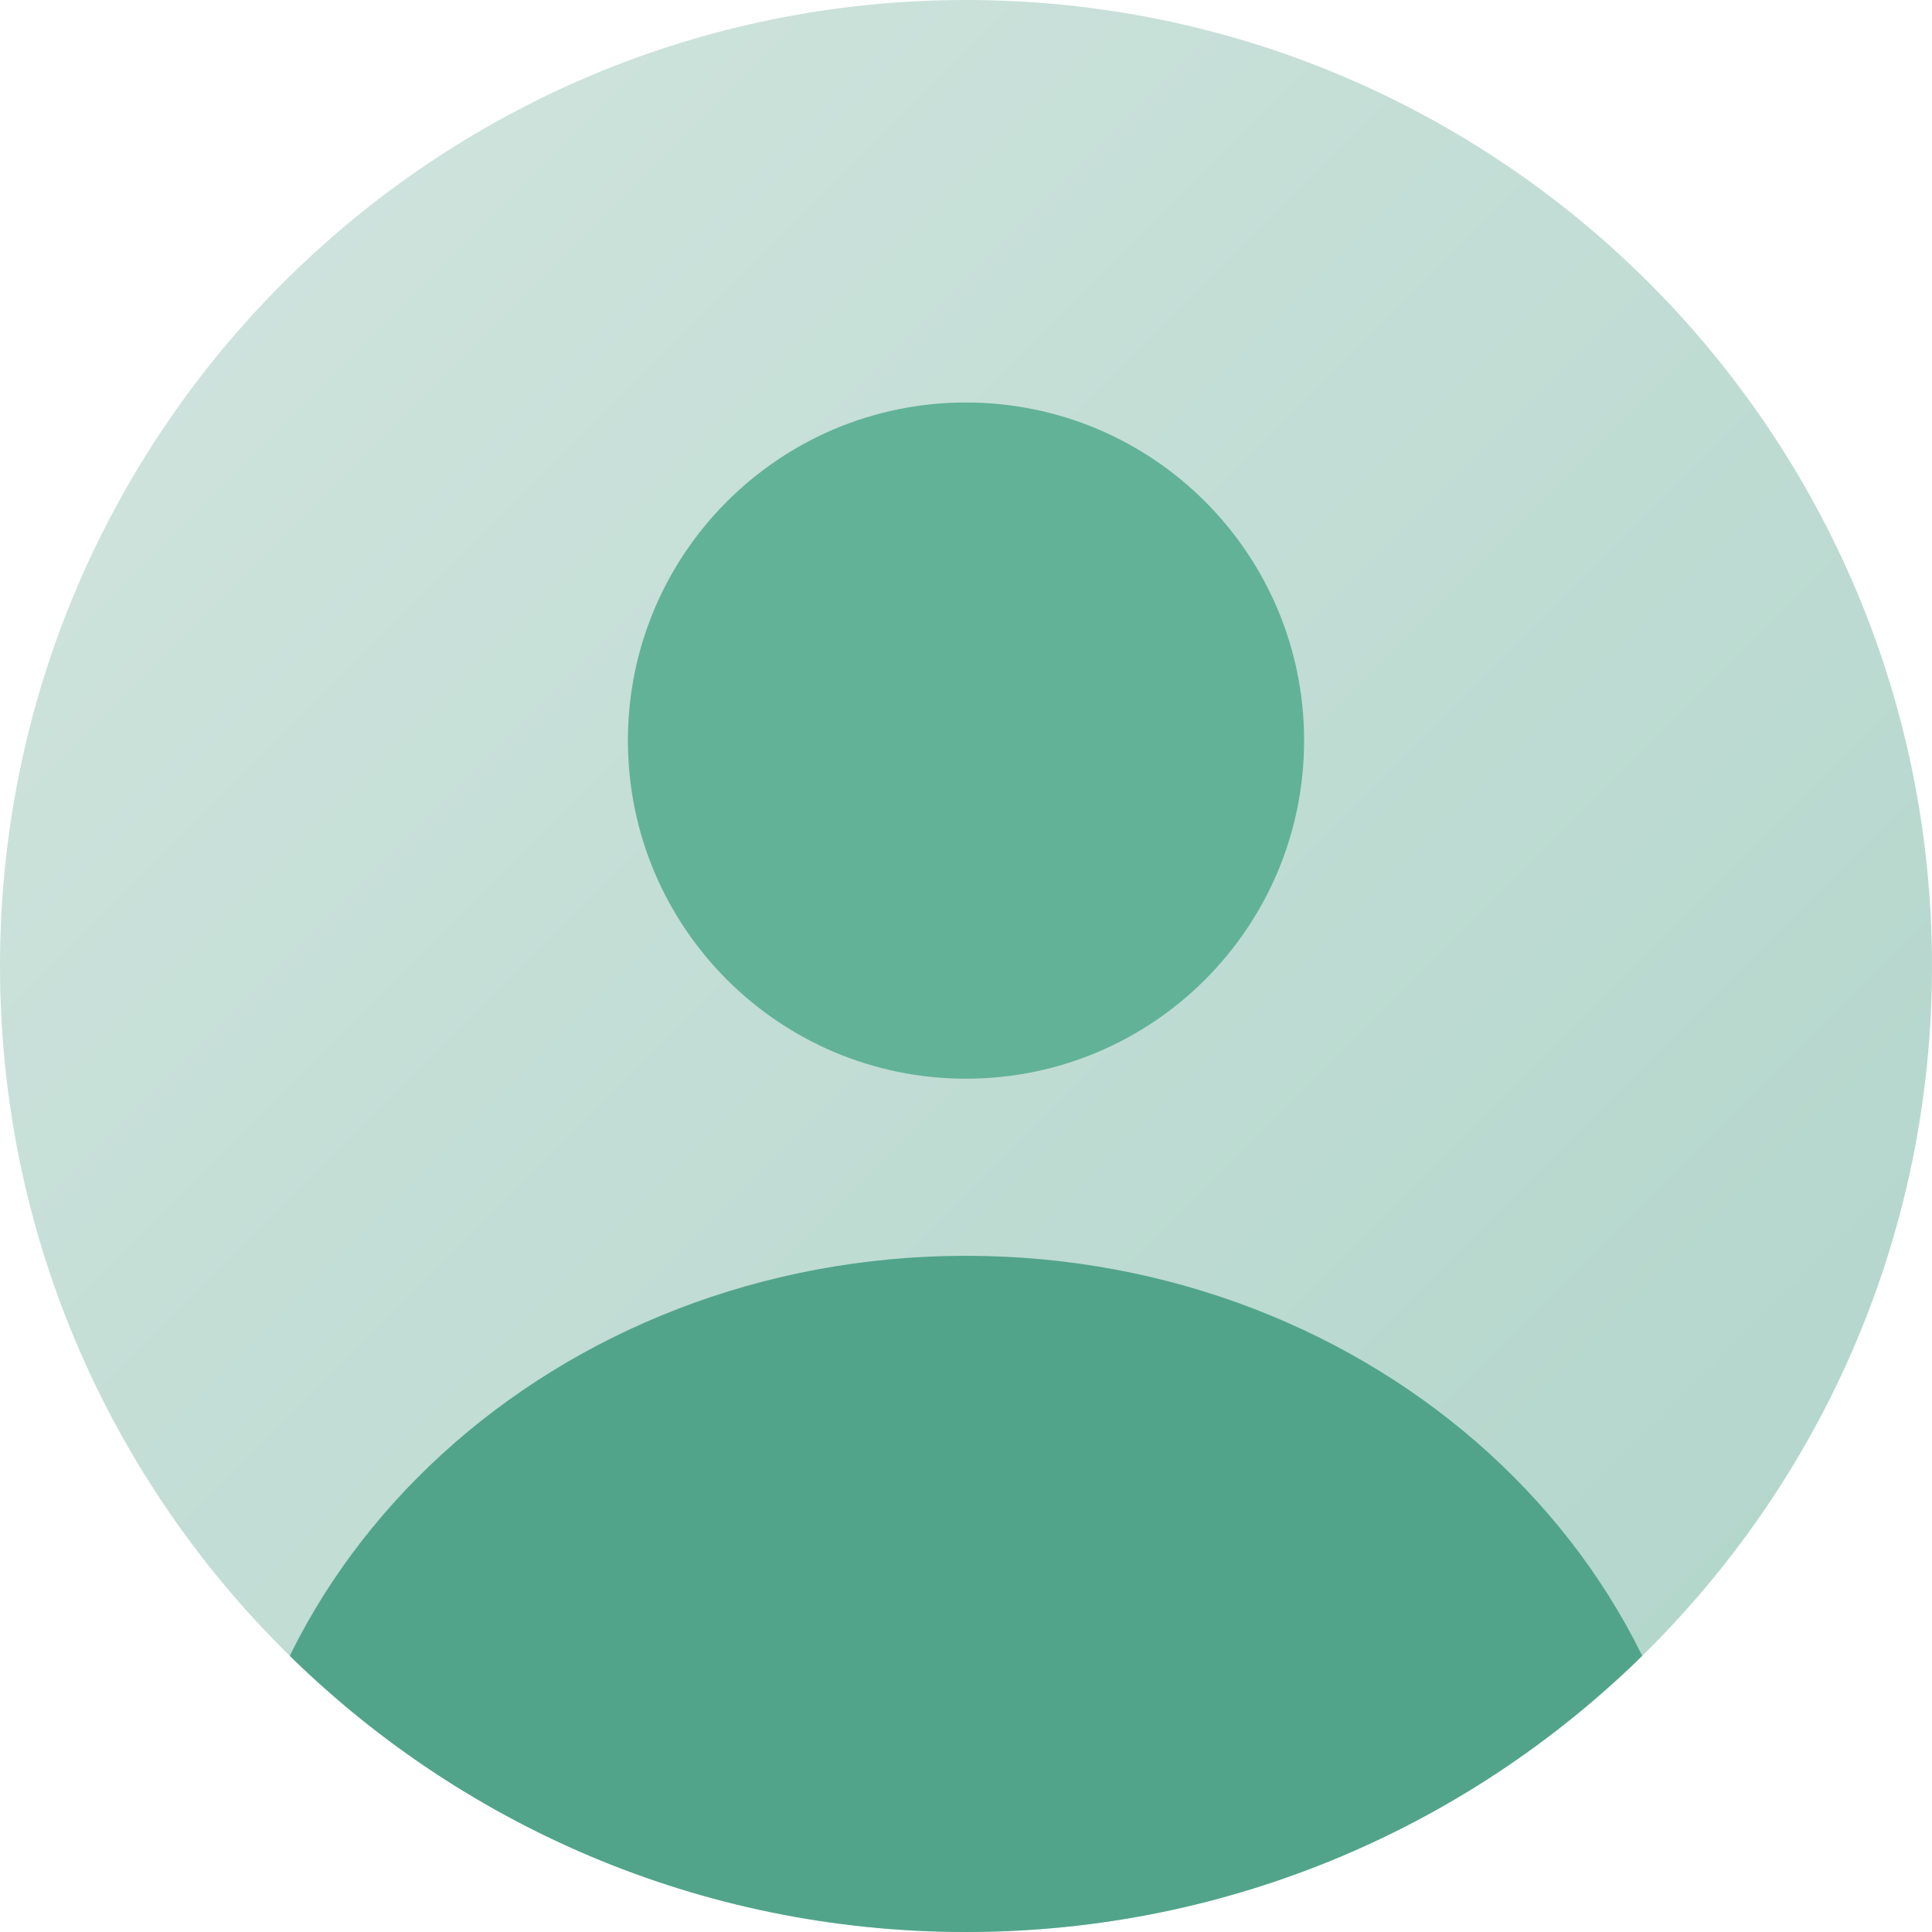
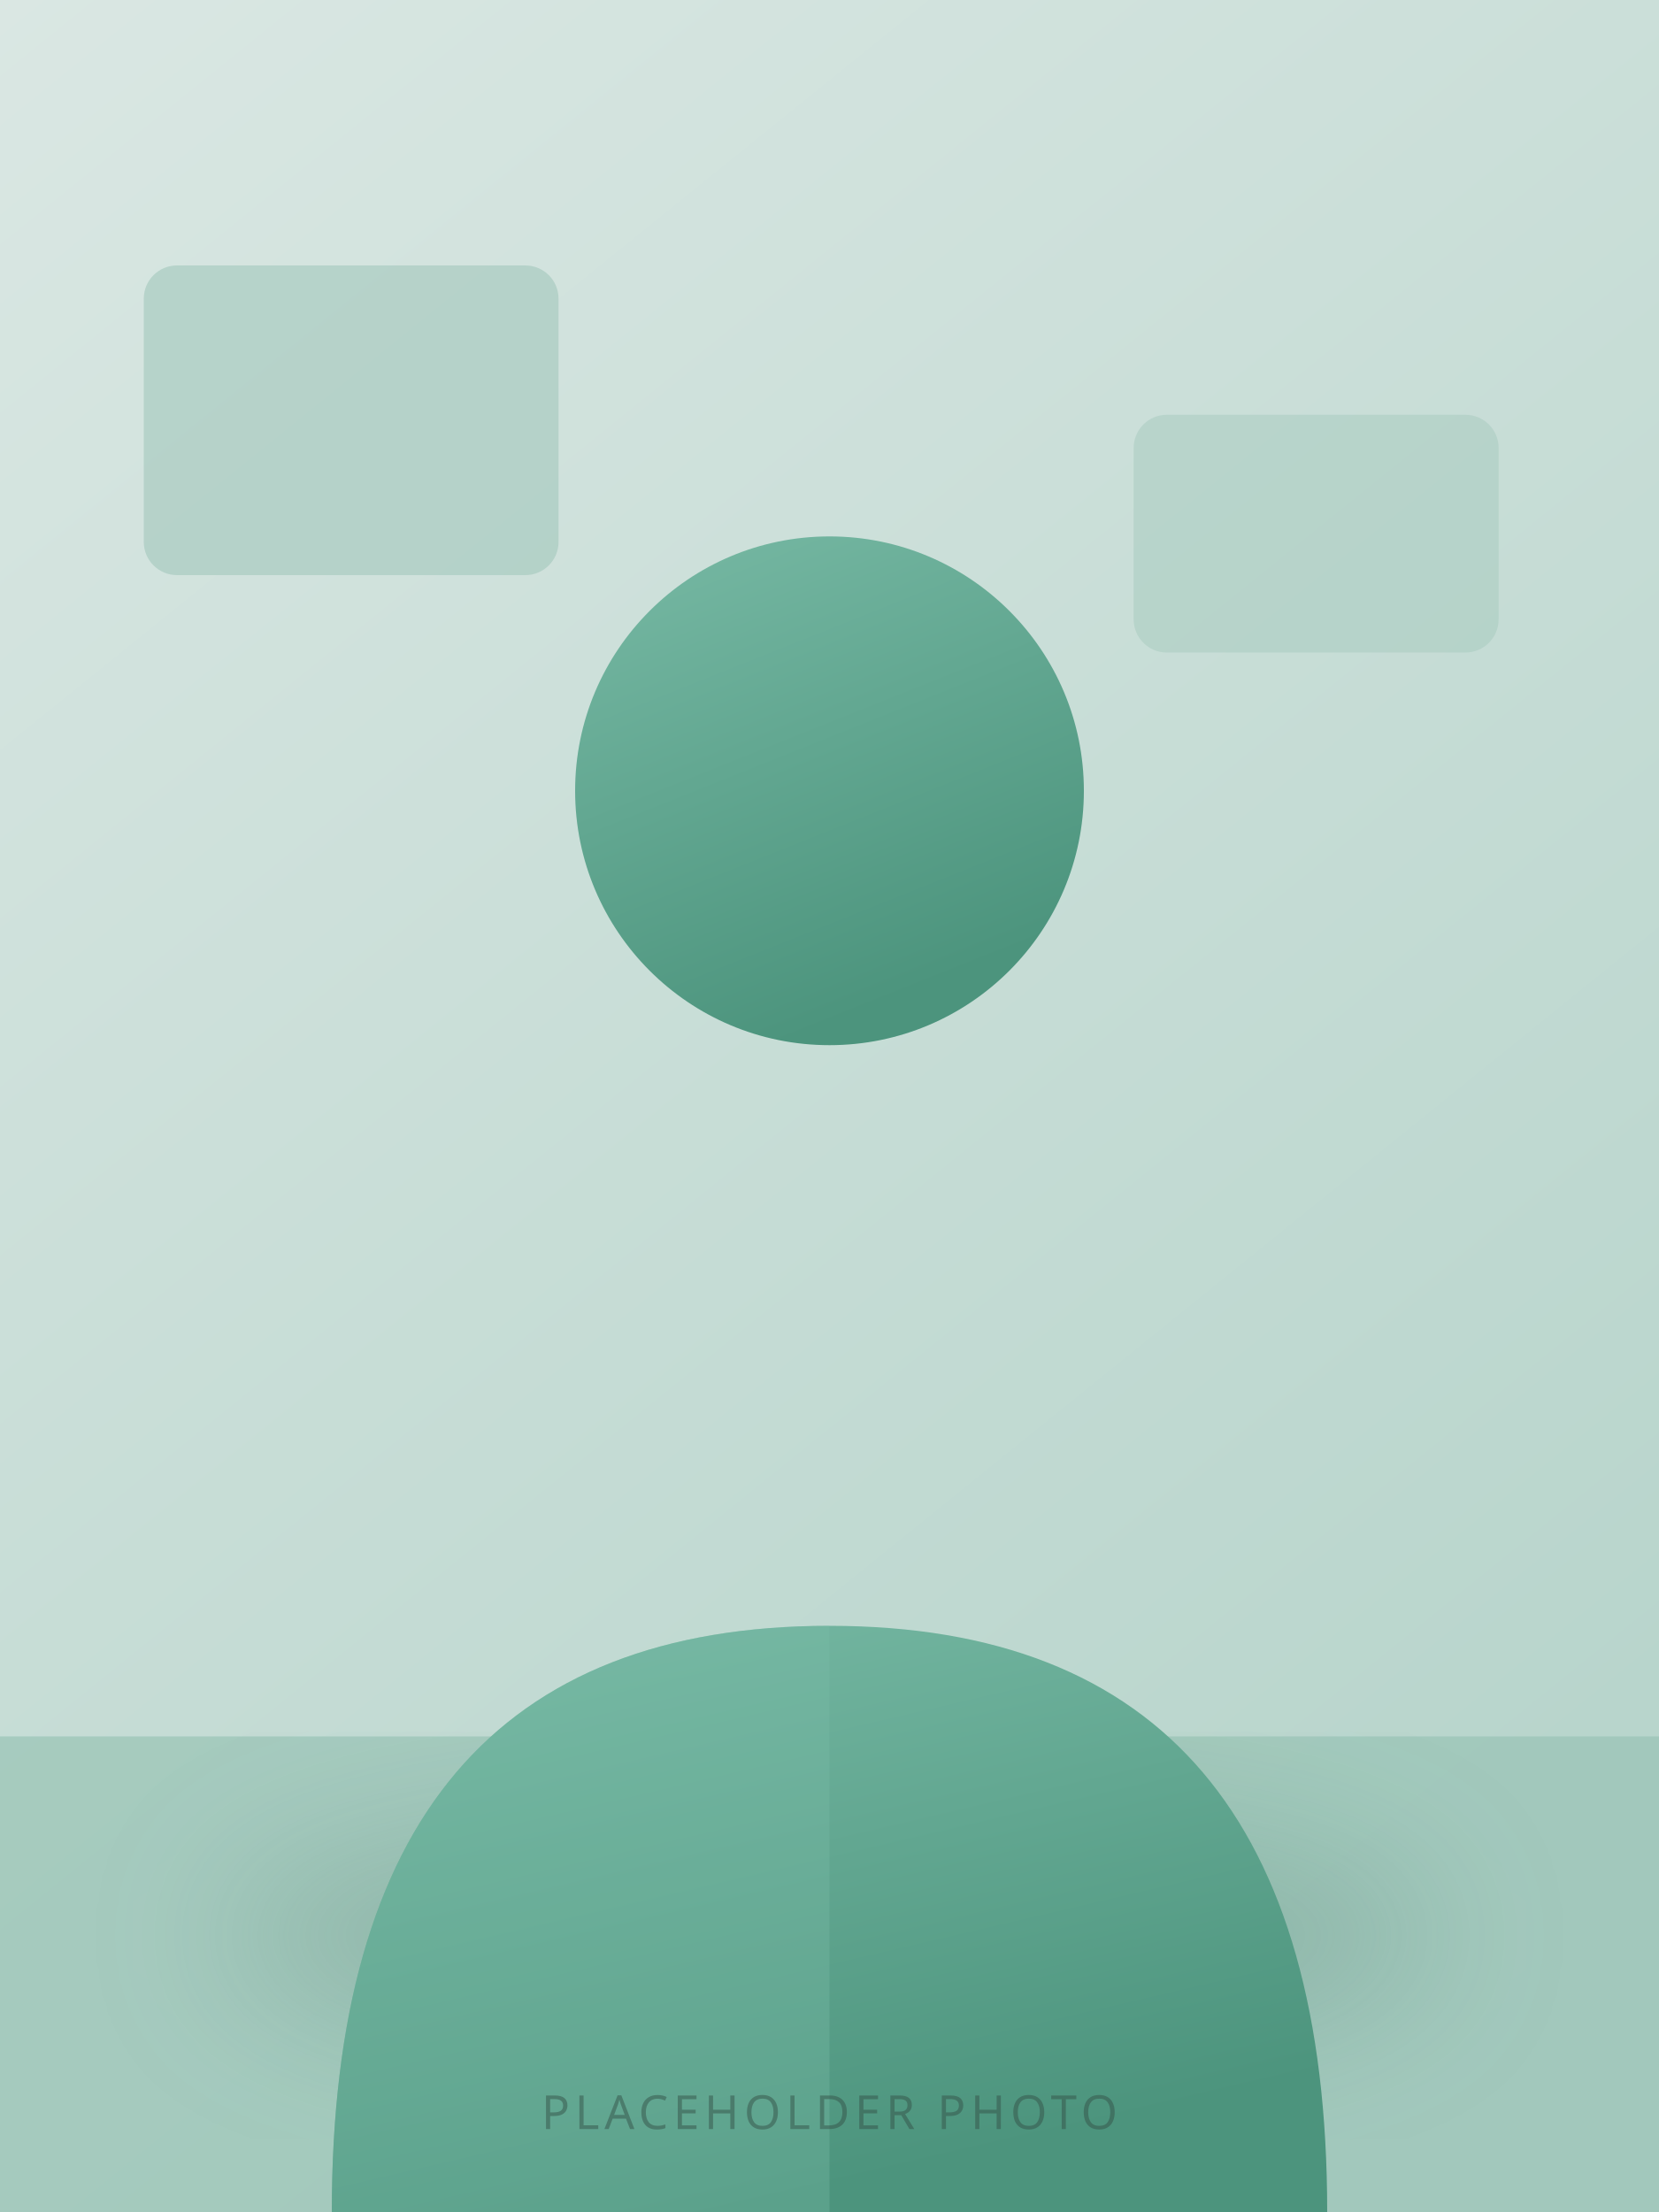
- <svg xmlns="http://www.w3.org/2000/svg" viewBox="0 0 120 120" width="120" height="120" role="img" aria-label="Reviewer photo placeholder">
+ <svg xmlns="http://www.w3.org/2000/svg" viewBox="0 0 600 800" width="600" height="800" role="img" aria-label="Reviewer photo placeholder">
  <defs>
-     <clipPath id="c">
-       <circle cx="60" cy="60" r="60" />
-     </clipPath>
-     <linearGradient id="bg" x1="0" y1="0" x2="1" y2="1">
-       <stop offset="0%" stop-color="hsl(160.982 26% 86%)" />
-       <stop offset="100%" stop-color="hsl(160.982 30% 76%)" />
+     <linearGradient id="bg" x1="0" y1="0" x2="0.6" y2="1">
+       <stop offset="0%" stop-color="hsl(160.982 22% 88%)" />
+       <stop offset="100%" stop-color="hsl(160.982 26% 78%)" />
    </linearGradient>
+     <linearGradient id="fig" x1="0" y1="0" x2="0.4" y2="1">
+       <stop offset="0%" stop-color="hsl(160.982 32% 60%)" />
+       <stop offset="100%" stop-color="hsl(160.982 32% 44%)" />
+     </linearGradient>
+     <filter id="sh" x="-30%" y="-30%" width="160%" height="160%">
+       <feGaussianBlur stdDeviation="26" />
+     </filter>
  </defs>
-   <g clip-path="url(#c)">
-     <rect width="120" height="120" fill="url(#bg)" />
-     <circle cx="60" cy="46" r="21" fill="hsl(160.982 34% 54%)" />
-     <path d="M14 120 a46 42 0 0 1 92 0 z" fill="hsl(160.982 34% 48%)" />
-   </g>
+   <rect width="600" height="800" fill="url(#bg)" />
+   <rect x="52" y="96" width="150" height="112" rx="12" fill="hsl(160.982 24% 72%)" opacity="0.65" />
+   <rect x="410" y="150" width="132" height="86" rx="12" fill="hsl(160.982 24% 72%)" opacity="0.5" />
+   <rect x="0" y="628" width="600" height="172" fill="hsl(160.982 26% 68%)" opacity="0.7" />
+   <ellipse cx="300" cy="700" rx="220" ry="46" fill="hsl(160.982 32% 32%)" opacity="0.2" filter="url(#sh)" />
+   <circle cx="300" cy="286" r="92" fill="url(#fig)" />
+   <path d="M120 800 q0 -212 180 -212 q180 0 180 212 z" fill="url(#fig)" />
+   <path d="M120 800 q0 -212 180 -212 v212 z" fill="hsl(160.982 32% 60%)" opacity="0.35" />
+   <text x="300" y="770" text-anchor="middle" font-family="system-ui, sans-serif" font-size="17" letter-spacing="1.8" fill="hsl(160.982 22% 26%)" opacity="0.5">PLACEHOLDER PHOTO</text>
</svg>
